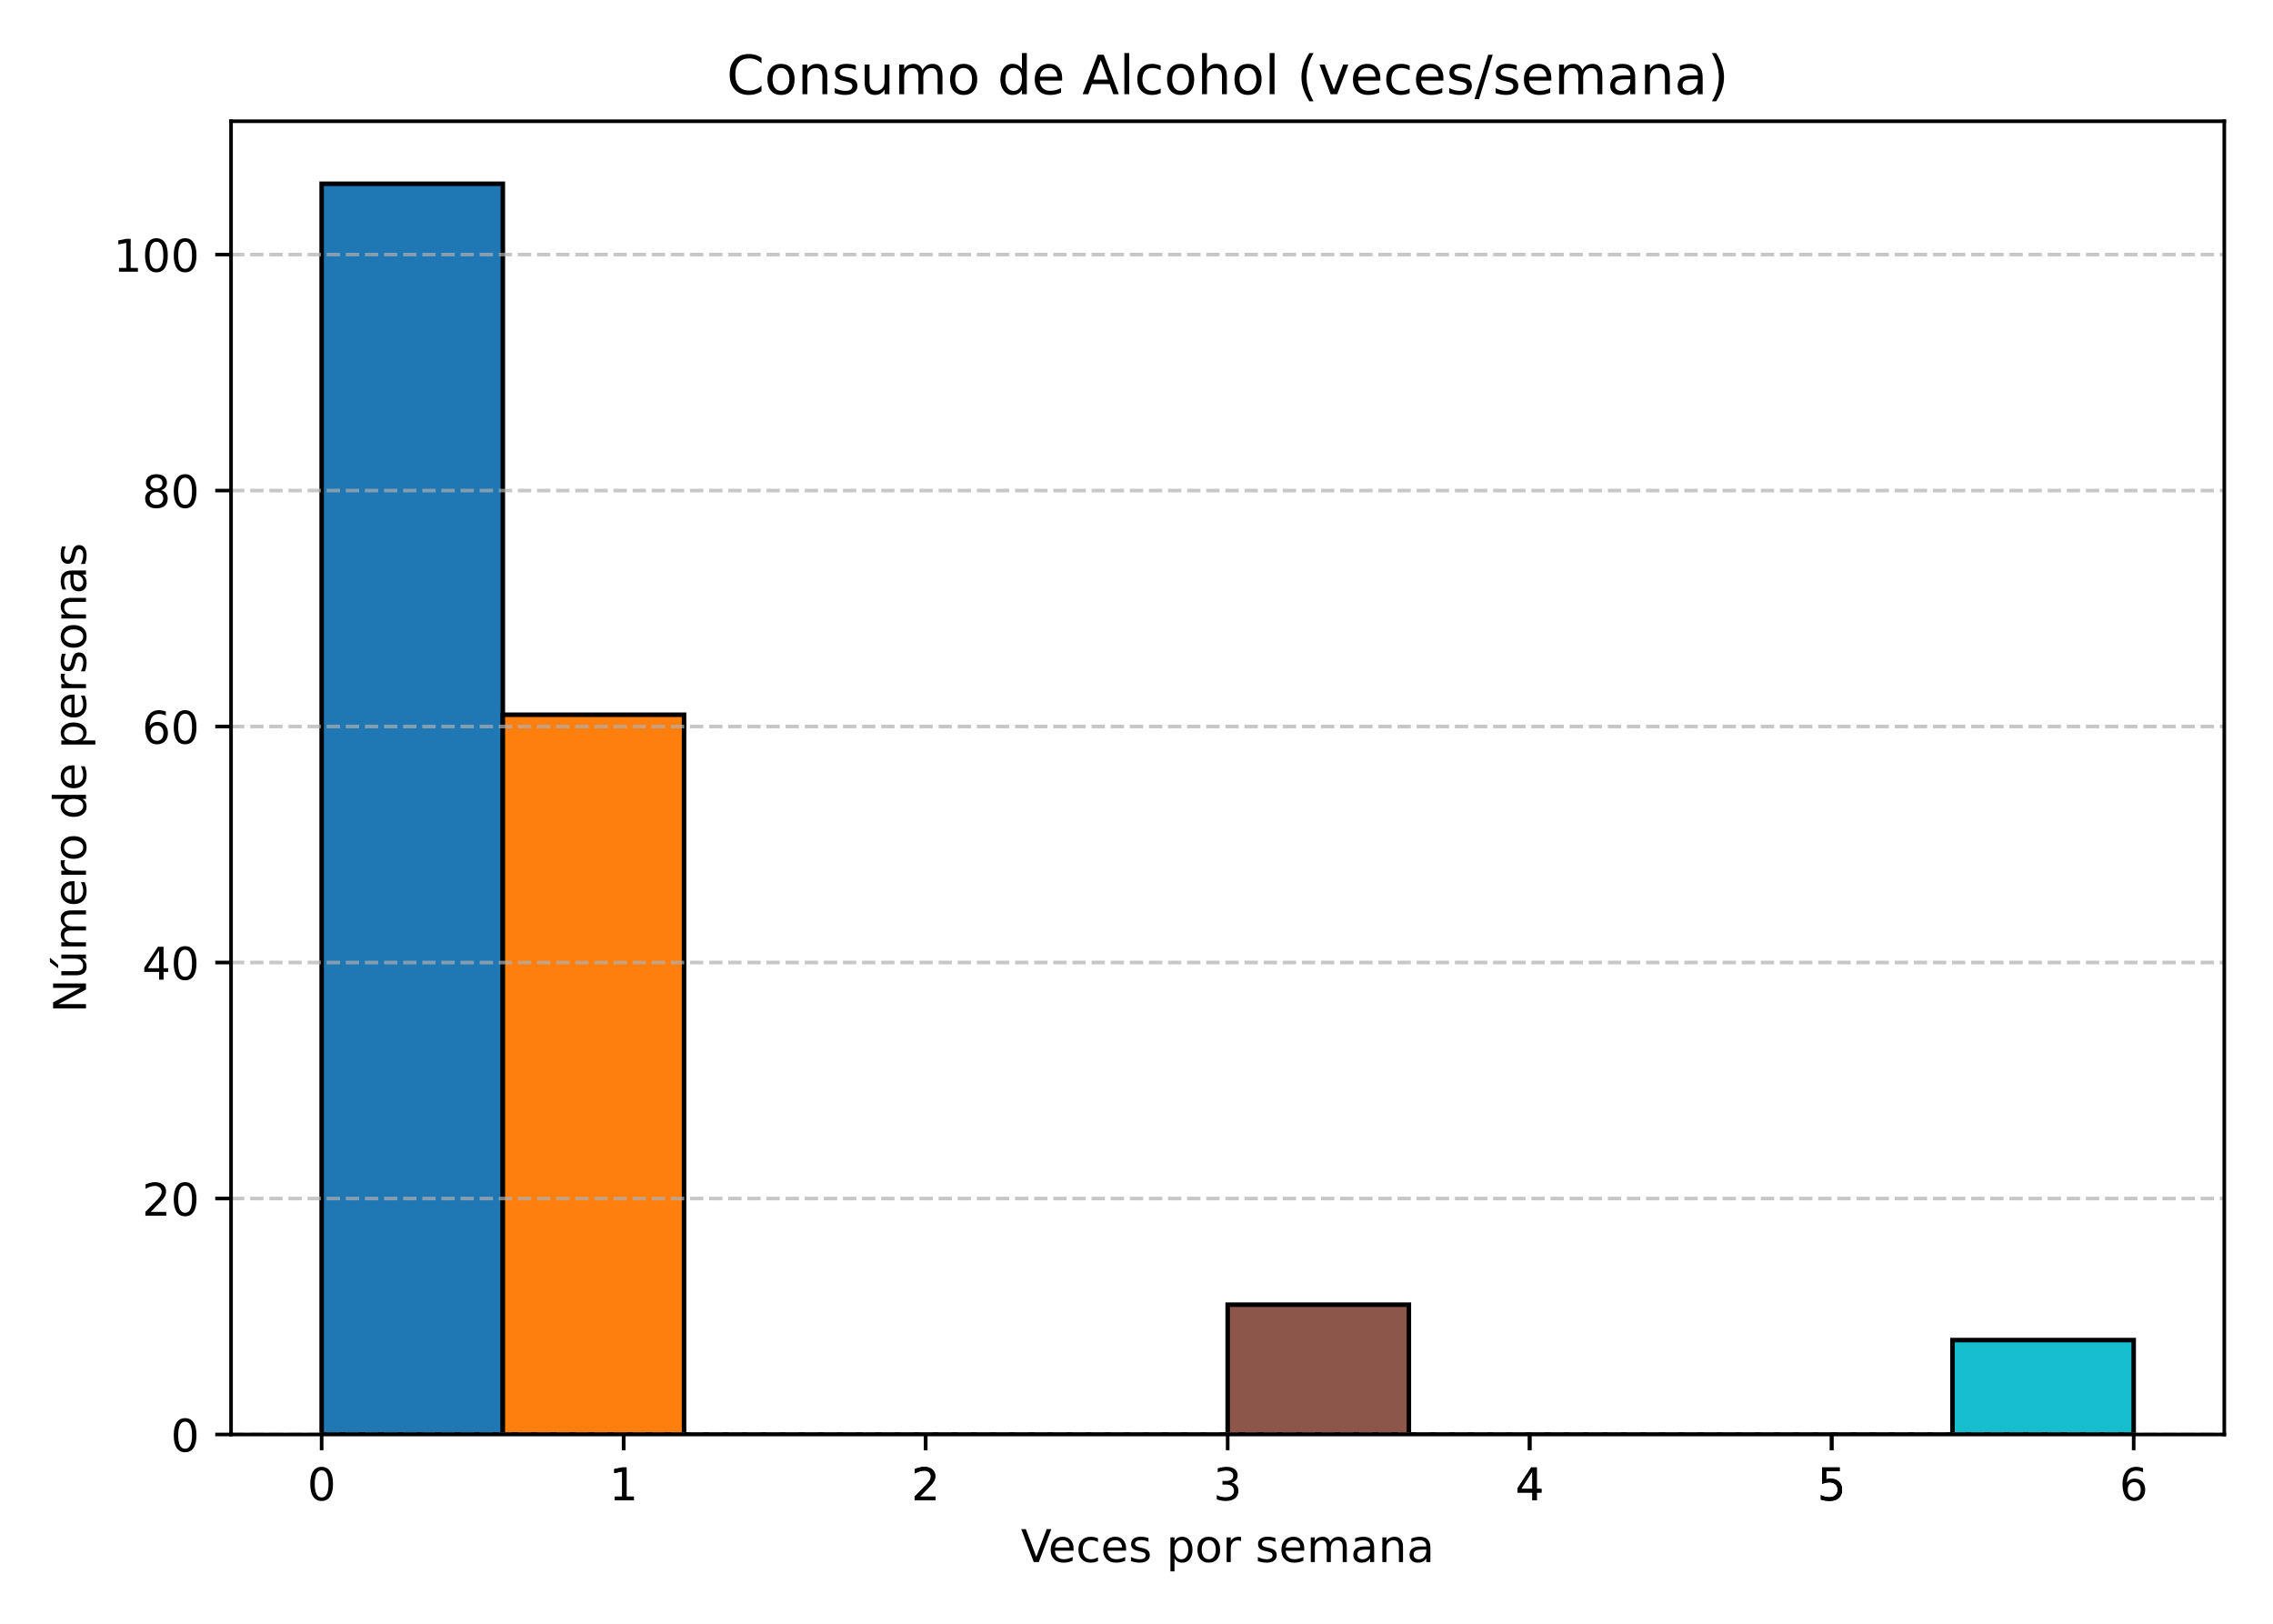
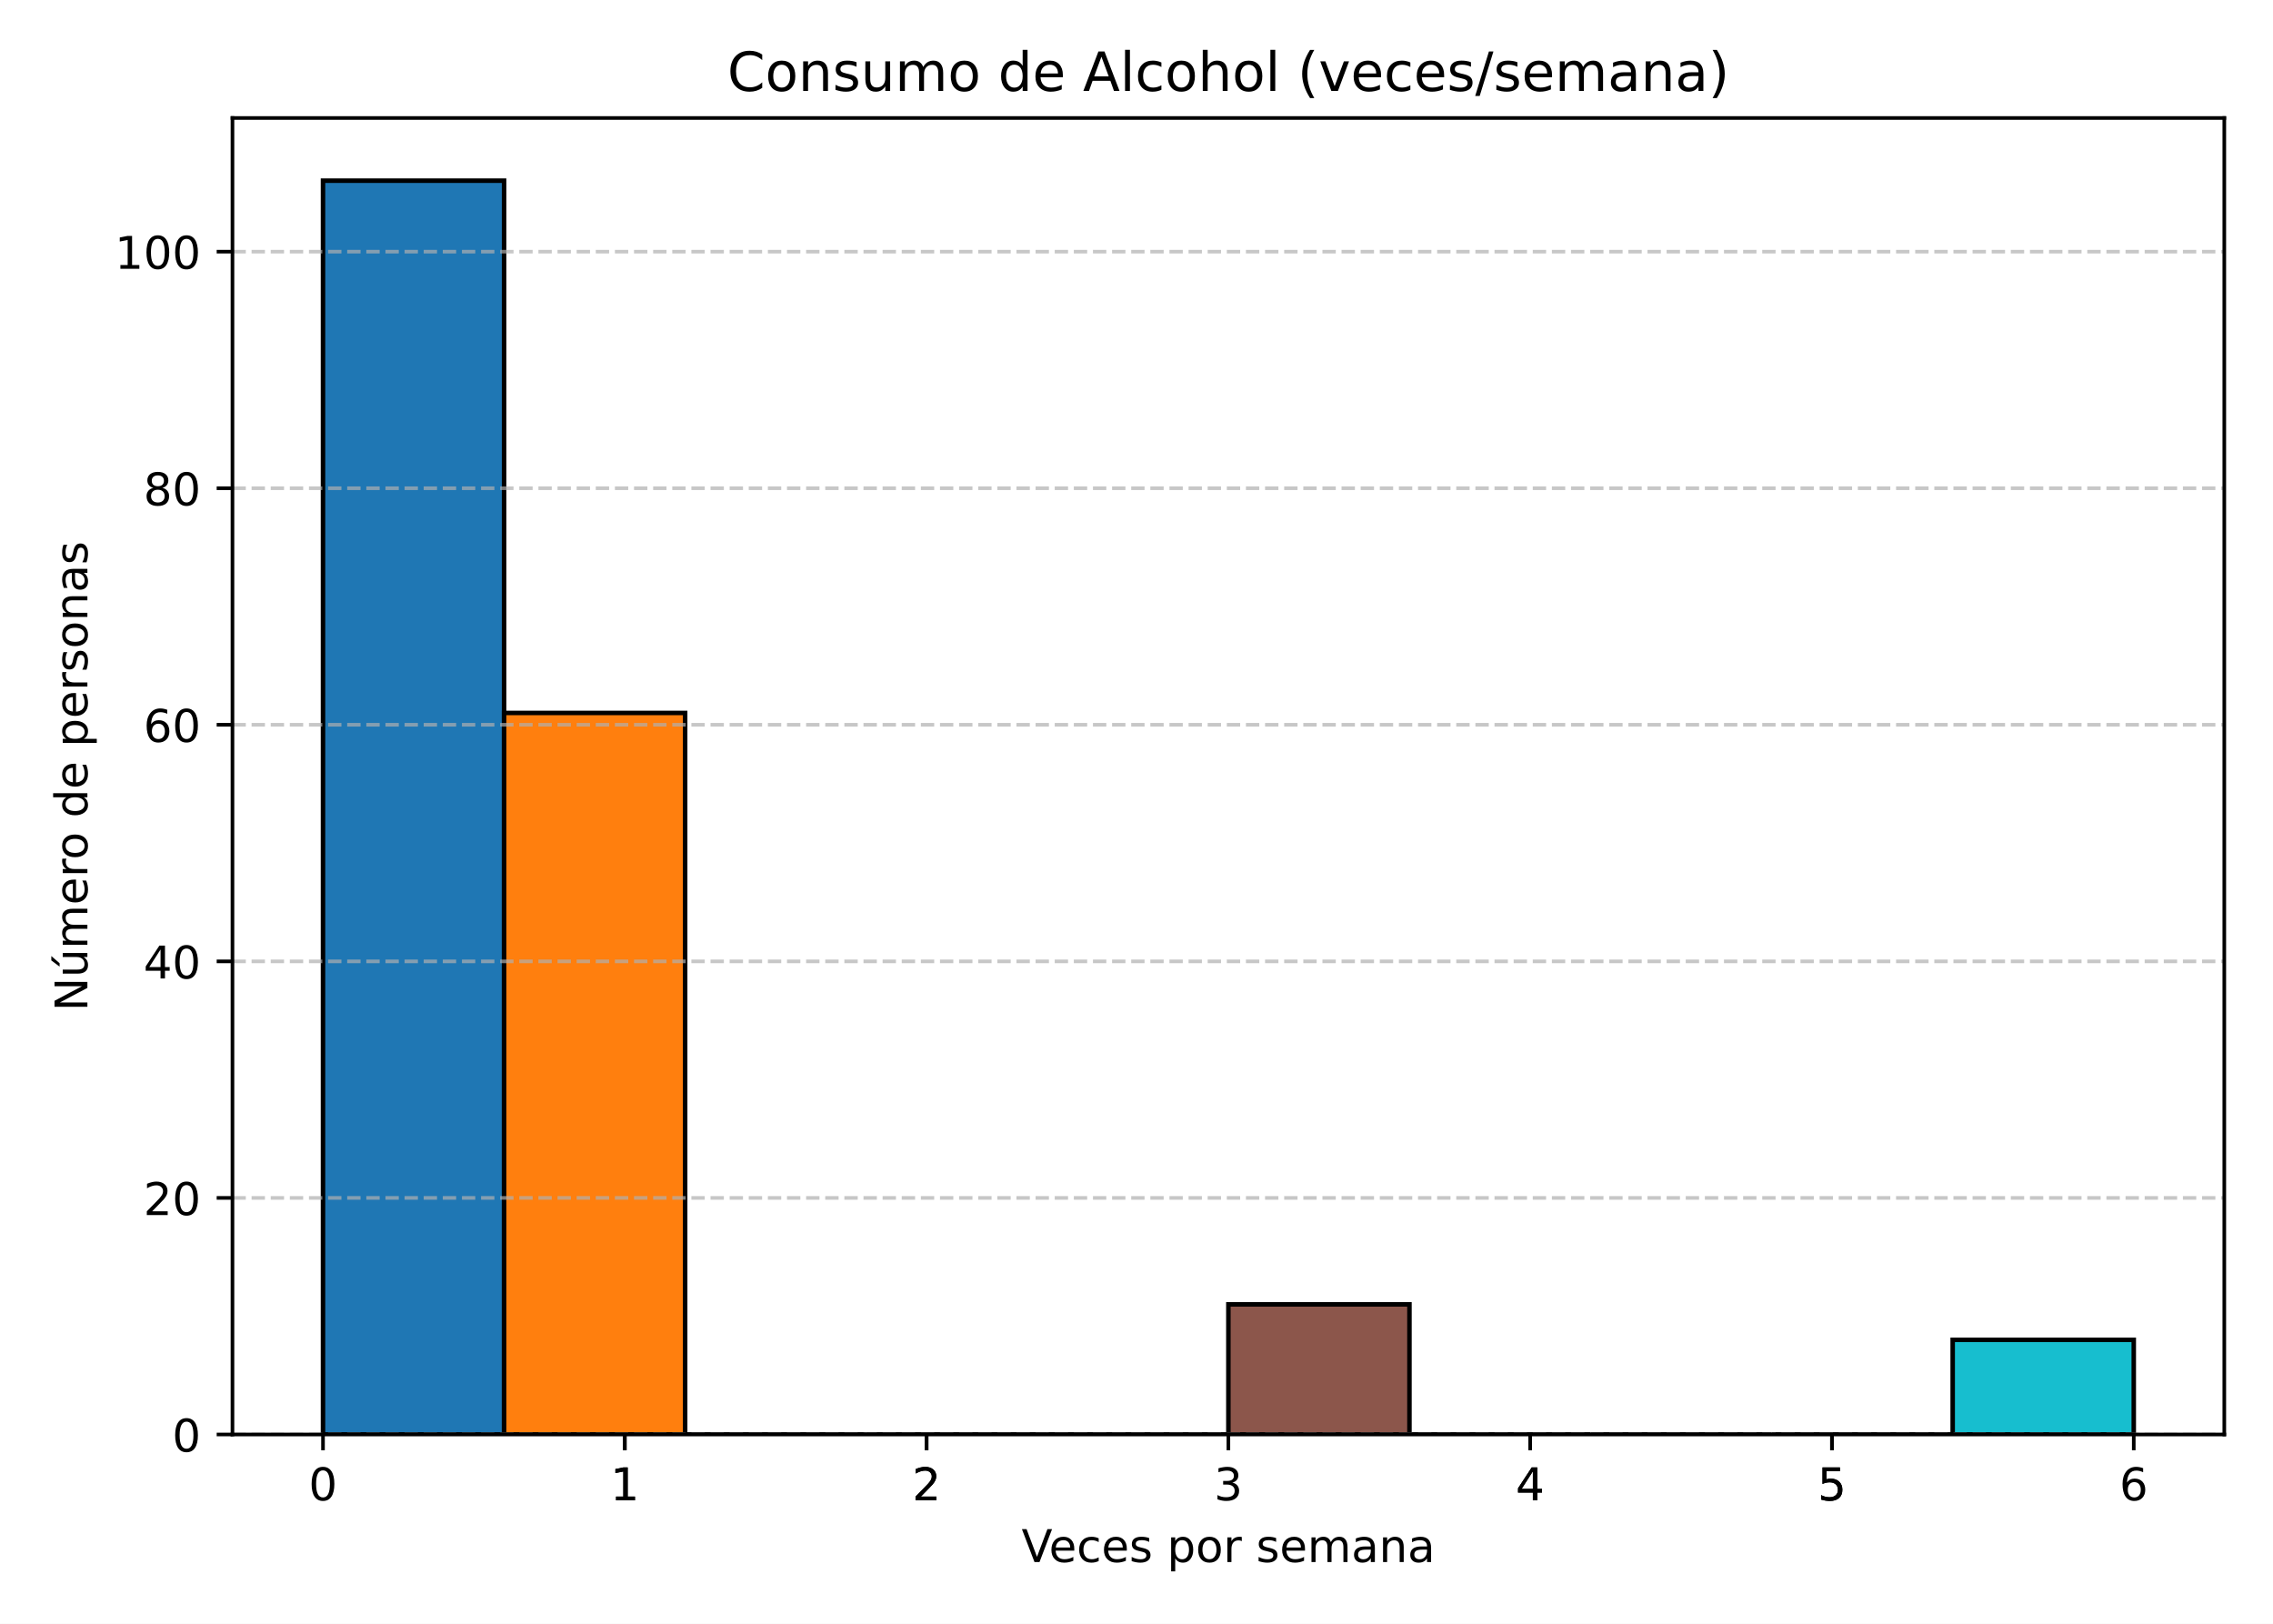
<svg xmlns="http://www.w3.org/2000/svg" xmlns:xlink="http://www.w3.org/1999/xlink" width="504pt" height="360pt" viewBox="0 0 504 360" version="1.1">
  <defs>
    <style type="text/css">*{stroke-linejoin: round; stroke-linecap: butt}</style>
  </defs>
  <g id="figure_1">
    <g id="patch_1">
      <path d="M 0 360  L 504 360  L 504 0  L 0 0  z " style="fill: #ffffff" />
    </g>
    <g id="axes_1">
      <g id="patch_2">
-         <path d="M 51.23 318.04  L 493.2 318.04  L 493.2 26.88  L 51.23 26.88  z " style="fill: #ffffff" />
+         <path d="M 51.545 318.04  L 493.2 318.04  L 493.2 26.16  L 51.545 26.16  z " style="fill: #ffffff" />
      </g>
      <g id="patch_3">
-         <path d="M 71.32 318.04  L 111.499 318.04  L 111.499 40.745  L 71.32 40.745  z " clip-path="url(#p75c5faca4f)" style="fill: #1f77b4; stroke: #000000; stroke-linejoin: miter" />
+         <path d="M 71.62 318.04  L 111.771 318.04  L 111.771 40.059  L 71.62 40.059  z " clip-path="url(#p1bcc447991)" style="fill: #1f77b4; stroke: #000000; stroke-linejoin: miter" />
      </g>
      <g id="patch_4">
-         <path d="M 111.499 318.04  L 151.678 318.04  L 151.678 158.464  L 111.499 158.464  z " clip-path="url(#p75c5faca4f)" style="fill: #ff7f0e; stroke: #000000; stroke-linejoin: miter" />
+         <path d="M 111.771 318.04  L 151.921 318.04  L 151.921 158.07  L 111.771 158.07  z " clip-path="url(#p1bcc447991)" style="fill: #ff7f0e; stroke: #000000; stroke-linejoin: miter" />
      </g>
      <g id="patch_5">
-         <path d="M 151.678 318.04  L 191.857 318.04  L 191.857 318.04  L 151.678 318.04  z " clip-path="url(#p75c5faca4f)" style="fill: #2ca02c; stroke: #000000; stroke-linejoin: miter" />
+         <path d="M 151.921 318.04  L 192.072 318.04  L 192.072 318.04  L 151.921 318.04  z " clip-path="url(#p1bcc447991)" style="fill: #2ca02c; stroke: #000000; stroke-linejoin: miter" />
      </g>
      <g id="patch_6">
-         <path d="M 191.857 318.04  L 232.036 318.04  L 232.036 318.04  L 191.857 318.04  z " clip-path="url(#p75c5faca4f)" style="fill: #d62728; stroke: #000000; stroke-linejoin: miter" />
+         <path d="M 192.072 318.04  L 232.222 318.04  L 232.222 318.04  L 192.072 318.04  z " clip-path="url(#p1bcc447991)" style="fill: #d62728; stroke: #000000; stroke-linejoin: miter" />
      </g>
      <g id="patch_7">
-         <path d="M 232.036 318.04  L 272.215 318.04  L 272.215 318.04  L 232.036 318.04  z " clip-path="url(#p75c5faca4f)" style="fill: #9467bd; stroke: #000000; stroke-linejoin: miter" />
+         <path d="M 232.222 318.04  L 272.373 318.04  L 272.373 318.04  L 232.222 318.04  z " clip-path="url(#p1bcc447991)" style="fill: #9467bd; stroke: #000000; stroke-linejoin: miter" />
      </g>
      <g id="patch_8">
-         <path d="M 272.215 318.04  L 312.394 318.04  L 312.394 289.264  L 272.215 289.264  z " clip-path="url(#p75c5faca4f)" style="fill: #8c564b; stroke: #000000; stroke-linejoin: miter" />
+         <path d="M 272.373 318.04  L 312.523 318.04  L 312.523 289.193  L 272.373 289.193  z " clip-path="url(#p1bcc447991)" style="fill: #8c564b; stroke: #000000; stroke-linejoin: miter" />
      </g>
      <g id="patch_9">
-         <path d="M 312.394 318.04  L 352.573 318.04  L 352.573 318.04  L 312.394 318.04  z " clip-path="url(#p75c5faca4f)" style="fill: #e377c2; stroke: #000000; stroke-linejoin: miter" />
+         <path d="M 312.523 318.04  L 352.673 318.04  L 352.673 318.04  L 312.523 318.04  z " clip-path="url(#p1bcc447991)" style="fill: #e377c2; stroke: #000000; stroke-linejoin: miter" />
      </g>
      <g id="patch_10">
-         <path d="M 352.573 318.04  L 392.752 318.04  L 392.752 318.04  L 352.573 318.04  z " clip-path="url(#p75c5faca4f)" style="fill: #7f7f7f; stroke: #000000; stroke-linejoin: miter" />
+         <path d="M 352.673 318.04  L 392.824 318.04  L 392.824 318.04  L 352.673 318.04  z " clip-path="url(#p1bcc447991)" style="fill: #7f7f7f; stroke: #000000; stroke-linejoin: miter" />
      </g>
      <g id="patch_11">
-         <path d="M 392.752 318.04  L 432.931 318.04  L 432.931 318.04  L 392.752 318.04  z " clip-path="url(#p75c5faca4f)" style="fill: #bcbd22; stroke: #000000; stroke-linejoin: miter" />
+         <path d="M 392.824 318.04  L 432.974 318.04  L 432.974 318.04  L 392.824 318.04  z " clip-path="url(#p1bcc447991)" style="fill: #bcbd22; stroke: #000000; stroke-linejoin: miter" />
      </g>
      <g id="patch_12">
-         <path d="M 432.931 318.04  L 473.11 318.04  L 473.11 297.112  L 432.931 297.112  z " clip-path="url(#p75c5faca4f)" style="fill: #17becf; stroke: #000000; stroke-linejoin: miter" />
+         <path d="M 432.974 318.04  L 473.125 318.04  L 473.125 297.06  L 432.974 297.06  z " clip-path="url(#p1bcc447991)" style="fill: #17becf; stroke: #000000; stroke-linejoin: miter" />
      </g>
      <g id="matplotlib.axis_1">
        <g id="xtick_1">
          <g id="line2d_1">
            <defs>
-               <path id="mb6b964d5e2" d="M 0 0  L 0 3.5  " style="stroke: #000000; stroke-width: 0.8" />
+               <path id="m27c95000e2" d="M 0 0  L 0 3.5  " style="stroke: #000000; stroke-width: 0.8" />
            </defs>
            <g>
-               <use xlink:href="#mb6b964d5e2" x="71.32" y="318.04" style="stroke: #000000; stroke-width: 0.8" />
+               <use xlink:href="#m27c95000e2" x="71.62" y="318.04" style="stroke: #000000; stroke-width: 0.8" />
            </g>
          </g>
          <g id="text_1">
-             <g transform="translate(68.13829 332.6384) scale(0.1 -0.1)">
+             <g transform="translate(68.43898 332.6384) scale(0.1 -0.1)">
              <defs>
                <path id="DejaVuSans-30" d="M 2034 4250  Q 1547 4250 1301 3770  Q 1056 3291 1056 2328  Q 1056 1369 1301 889  Q 1547 409 2034 409  Q 2525 409 2770 889  Q 3016 1369 3016 2328  Q 3016 3291 2770 3770  Q 2525 4250 2034 4250  z M 2034 4750  Q 2819 4750 3233 4129  Q 3647 3509 3647 2328  Q 3647 1150 3233 529  Q 2819 -91 2034 -91  Q 1250 -91 836 529  Q 422 1150 422 2328  Q 422 3509 836 4129  Q 1250 4750 2034 4750  z " transform="scale(0.015625)" />
              </defs>
              <use xlink:href="#DejaVuSans-30" />
            </g>
          </g>
        </g>
        <g id="xtick_2">
          <g id="line2d_2">
            <g>
-               <use xlink:href="#mb6b964d5e2" x="138.285" y="318.04" style="stroke: #000000; stroke-width: 0.8" />
+               <use xlink:href="#m27c95000e2" x="138.538" y="318.04" style="stroke: #000000; stroke-width: 0.8" />
            </g>
          </g>
          <g id="text_2">
-             <g transform="translate(135.1034 332.6384) scale(0.1 -0.1)">
+             <g transform="translate(135.3564 332.6384) scale(0.1 -0.1)">
              <defs>
                <path id="DejaVuSans-31" d="M 794 531  L 1825 531  L 1825 4091  L 703 3866  L 703 4441  L 1819 4666  L 2450 4666  L 2450 531  L 3481 531  L 3481 0  L 794 0  L 794 531  z " transform="scale(0.015625)" />
              </defs>
              <use xlink:href="#DejaVuSans-31" />
            </g>
          </g>
        </g>
        <g id="xtick_3">
          <g id="line2d_3">
            <g>
-               <use xlink:href="#mb6b964d5e2" x="138.285" y="318.04" style="stroke: #000000; stroke-width: 0.8" />
+               <use xlink:href="#m27c95000e2" x="138.538" y="318.04" style="stroke: #000000; stroke-width: 0.8" />
            </g>
          </g>
          <g id="text_3">
-             <g transform="translate(135.1034 332.6384) scale(0.1 -0.1)">
+             <g transform="translate(135.3564 332.6384) scale(0.1 -0.1)">
              <use xlink:href="#DejaVuSans-31" />
            </g>
          </g>
        </g>
        <g id="xtick_4">
          <g id="line2d_4">
            <g>
-               <use xlink:href="#mb6b964d5e2" x="205.25" y="318.04" style="stroke: #000000; stroke-width: 0.8" />
+               <use xlink:href="#m27c95000e2" x="205.455" y="318.04" style="stroke: #000000; stroke-width: 0.8" />
            </g>
          </g>
          <g id="text_4">
-             <g transform="translate(202.0686 332.6384) scale(0.1 -0.1)">
+             <g transform="translate(202.2738 332.6384) scale(0.1 -0.1)">
              <defs>
                <path id="DejaVuSans-32" d="M 1228 531  L 3431 531  L 3431 0  L 469 0  L 469 531  Q 828 903 1448 1529  Q 2069 2156 2228 2338  Q 2531 2678 2651 2914  Q 2772 3150 2772 3378  Q 2772 3750 2511 3984  Q 2250 4219 1831 4219  Q 1534 4219 1204 4116  Q 875 4013 500 3803  L 500 4441  Q 881 4594 1212 4672  Q 1544 4750 1819 4750  Q 2544 4750 2975 4387  Q 3406 4025 3406 3419  Q 3406 3131 3298 2873  Q 3191 2616 2906 2266  Q 2828 2175 2409 1742  Q 1991 1309 1228 531  z " transform="scale(0.015625)" />
              </defs>
              <use xlink:href="#DejaVuSans-32" />
            </g>
          </g>
        </g>
        <g id="xtick_5">
          <g id="line2d_5">
            <g>
-               <use xlink:href="#mb6b964d5e2" x="205.25" y="318.04" style="stroke: #000000; stroke-width: 0.8" />
+               <use xlink:href="#m27c95000e2" x="205.455" y="318.04" style="stroke: #000000; stroke-width: 0.8" />
            </g>
          </g>
          <g id="text_5">
-             <g transform="translate(202.0686 332.6384) scale(0.1 -0.1)">
+             <g transform="translate(202.2738 332.6384) scale(0.1 -0.1)">
              <use xlink:href="#DejaVuSans-32" />
            </g>
          </g>
        </g>
        <g id="xtick_6">
          <g id="line2d_6">
            <g>
-               <use xlink:href="#mb6b964d5e2" x="272.215" y="318.04" style="stroke: #000000; stroke-width: 0.8" />
+               <use xlink:href="#m27c95000e2" x="272.373" y="318.04" style="stroke: #000000; stroke-width: 0.8" />
            </g>
          </g>
          <g id="text_6">
-             <g transform="translate(269.0337 332.6384) scale(0.1 -0.1)">
+             <g transform="translate(269.1913 332.6384) scale(0.1 -0.1)">
              <defs>
                <path id="DejaVuSans-33" d="M 2597 2516  Q 3050 2419 3304 2112  Q 3559 1806 3559 1356  Q 3559 666 3084 287  Q 2609 -91 1734 -91  Q 1441 -91 1130 -33  Q 819 25 488 141  L 488 750  Q 750 597 1062 519  Q 1375 441 1716 441  Q 2309 441 2620 675  Q 2931 909 2931 1356  Q 2931 1769 2642 2001  Q 2353 2234 1838 2234  L 1294 2234  L 1294 2753  L 1863 2753  Q 2328 2753 2575 2939  Q 2822 3125 2822 3475  Q 2822 3834 2567 4026  Q 2313 4219 1838 4219  Q 1578 4219 1281 4162  Q 984 4106 628 3988  L 628 4550  Q 988 4650 1302 4700  Q 1616 4750 1894 4750  Q 2613 4750 3031 4423  Q 3450 4097 3450 3541  Q 3450 3153 3228 2886  Q 3006 2619 2597 2516  z " transform="scale(0.015625)" />
              </defs>
              <use xlink:href="#DejaVuSans-33" />
            </g>
          </g>
        </g>
        <g id="xtick_7">
          <g id="line2d_7">
            <g>
-               <use xlink:href="#mb6b964d5e2" x="339.18" y="318.04" style="stroke: #000000; stroke-width: 0.8" />
+               <use xlink:href="#m27c95000e2" x="339.29" y="318.04" style="stroke: #000000; stroke-width: 0.8" />
            </g>
          </g>
          <g id="text_7">
-             <g transform="translate(335.9989 332.6384) scale(0.1 -0.1)">
+             <g transform="translate(336.1087 332.6384) scale(0.1 -0.1)">
              <defs>
                <path id="DejaVuSans-34" d="M 2419 4116  L 825 1625  L 2419 1625  L 2419 4116  z M 2253 4666  L 3047 4666  L 3047 1625  L 3713 1625  L 3713 1100  L 3047 1100  L 3047 0  L 2419 0  L 2419 1100  L 313 1100  L 313 1709  L 2253 4666  z " transform="scale(0.015625)" />
              </defs>
              <use xlink:href="#DejaVuSans-34" />
            </g>
          </g>
        </g>
        <g id="xtick_8">
          <g id="line2d_8">
            <g>
-               <use xlink:href="#mb6b964d5e2" x="339.18" y="318.04" style="stroke: #000000; stroke-width: 0.8" />
+               <use xlink:href="#m27c95000e2" x="339.29" y="318.04" style="stroke: #000000; stroke-width: 0.8" />
            </g>
          </g>
          <g id="text_8">
-             <g transform="translate(335.9989 332.6384) scale(0.1 -0.1)">
+             <g transform="translate(336.1087 332.6384) scale(0.1 -0.1)">
              <use xlink:href="#DejaVuSans-34" />
            </g>
          </g>
        </g>
        <g id="xtick_9">
          <g id="line2d_9">
            <g>
-               <use xlink:href="#mb6b964d5e2" x="406.145" y="318.04" style="stroke: #000000; stroke-width: 0.8" />
+               <use xlink:href="#m27c95000e2" x="406.207" y="318.04" style="stroke: #000000; stroke-width: 0.8" />
            </g>
          </g>
          <g id="text_9">
-             <g transform="translate(402.9641 332.6384) scale(0.1 -0.1)">
+             <g transform="translate(403.0261 332.6384) scale(0.1 -0.1)">
              <defs>
                <path id="DejaVuSans-35" d="M 691 4666  L 3169 4666  L 3169 4134  L 1269 4134  L 1269 2991  Q 1406 3038 1543 3061  Q 1681 3084 1819 3084  Q 2600 3084 3056 2656  Q 3513 2228 3513 1497  Q 3513 744 3044 326  Q 2575 -91 1722 -91  Q 1428 -91 1123 -41  Q 819 9 494 109  L 494 744  Q 775 591 1075 516  Q 1375 441 1709 441  Q 2250 441 2565 725  Q 2881 1009 2881 1497  Q 2881 1984 2565 2268  Q 2250 2553 1709 2553  Q 1456 2553 1204 2497  Q 953 2441 691 2322  L 691 4666  z " transform="scale(0.015625)" />
              </defs>
              <use xlink:href="#DejaVuSans-35" />
            </g>
          </g>
        </g>
        <g id="xtick_10">
          <g id="line2d_10">
            <g>
-               <use xlink:href="#mb6b964d5e2" x="406.145" y="318.04" style="stroke: #000000; stroke-width: 0.8" />
+               <use xlink:href="#m27c95000e2" x="406.207" y="318.04" style="stroke: #000000; stroke-width: 0.8" />
            </g>
          </g>
          <g id="text_10">
-             <g transform="translate(402.9641 332.6384) scale(0.1 -0.1)">
+             <g transform="translate(403.0261 332.6384) scale(0.1 -0.1)">
              <use xlink:href="#DejaVuSans-35" />
            </g>
          </g>
        </g>
        <g id="xtick_11">
          <g id="line2d_11">
            <g>
-               <use xlink:href="#mb6b964d5e2" x="473.11" y="318.04" style="stroke: #000000; stroke-width: 0.8" />
+               <use xlink:href="#m27c95000e2" x="473.125" y="318.04" style="stroke: #000000; stroke-width: 0.8" />
            </g>
          </g>
          <g id="text_11">
-             <g transform="translate(469.9292 332.6384) scale(0.1 -0.1)">
+             <g transform="translate(469.9435 332.6384) scale(0.1 -0.1)">
              <defs>
                <path id="DejaVuSans-36" d="M 2113 2584  Q 1688 2584 1439 2293  Q 1191 2003 1191 1497  Q 1191 994 1439 701  Q 1688 409 2113 409  Q 2538 409 2786 701  Q 3034 994 3034 1497  Q 3034 2003 2786 2293  Q 2538 2584 2113 2584  z M 3366 4563  L 3366 3988  Q 3128 4100 2886 4159  Q 2644 4219 2406 4219  Q 1781 4219 1451 3797  Q 1122 3375 1075 2522  Q 1259 2794 1537 2939  Q 1816 3084 2150 3084  Q 2853 3084 3261 2657  Q 3669 2231 3669 1497  Q 3669 778 3244 343  Q 2819 -91 2113 -91  Q 1303 -91 875 529  Q 447 1150 447 2328  Q 447 3434 972 4092  Q 1497 4750 2381 4750  Q 2619 4750 2861 4703  Q 3103 4656 3366 4563  z " transform="scale(0.015625)" />
              </defs>
              <use xlink:href="#DejaVuSans-36" />
            </g>
          </g>
        </g>
        <g id="text_12">
-           <g transform="translate(226.3595 346.3166) scale(0.1 -0.1)">
+           <g transform="translate(226.517 346.3166) scale(0.1 -0.1)">
            <defs>
              <path id="DejaVuSans-56" d="M 1831 0  L 50 4666  L 709 4666  L 2188 738  L 3669 4666  L 4325 4666  L 2547 0  L 1831 0  z " transform="scale(0.015625)" />
              <path id="DejaVuSans-65" d="M 3597 1894  L 3597 1613  L 953 1613  Q 991 1019 1311 708  Q 1631 397 2203 397  Q 2534 397 2845 478  Q 3156 559 3463 722  L 3463 178  Q 3153 47 2828 -22  Q 2503 -91 2169 -91  Q 1331 -91 842 396  Q 353 884 353 1716  Q 353 2575 817 3079  Q 1281 3584 2069 3584  Q 2775 3584 3186 3129  Q 3597 2675 3597 1894  z M 3022 2063  Q 3016 2534 2758 2815  Q 2500 3097 2075 3097  Q 1594 3097 1305 2825  Q 1016 2553 972 2059  L 3022 2063  z " transform="scale(0.015625)" />
              <path id="DejaVuSans-63" d="M 3122 3366  L 3122 2828  Q 2878 2963 2633 3030  Q 2388 3097 2138 3097  Q 1578 3097 1268 2742  Q 959 2388 959 1747  Q 959 1106 1268 751  Q 1578 397 2138 397  Q 2388 397 2633 464  Q 2878 531 3122 666  L 3122 134  Q 2881 22 2623 -34  Q 2366 -91 2075 -91  Q 1284 -91 818 406  Q 353 903 353 1747  Q 353 2603 823 3093  Q 1294 3584 2113 3584  Q 2378 3584 2631 3529  Q 2884 3475 3122 3366  z " transform="scale(0.015625)" />
              <path id="DejaVuSans-73" d="M 2834 3397  L 2834 2853  Q 2591 2978 2328 3040  Q 2066 3103 1784 3103  Q 1356 3103 1142 2972  Q 928 2841 928 2578  Q 928 2378 1081 2264  Q 1234 2150 1697 2047  L 1894 2003  Q 2506 1872 2764 1633  Q 3022 1394 3022 966  Q 3022 478 2636 193  Q 2250 -91 1575 -91  Q 1294 -91 989 -36  Q 684 19 347 128  L 347 722  Q 666 556 975 473  Q 1284 391 1588 391  Q 1994 391 2212 530  Q 2431 669 2431 922  Q 2431 1156 2273 1281  Q 2116 1406 1581 1522  L 1381 1569  Q 847 1681 609 1914  Q 372 2147 372 2553  Q 372 3047 722 3315  Q 1072 3584 1716 3584  Q 2034 3584 2315 3537  Q 2597 3491 2834 3397  z " transform="scale(0.015625)" />
              <path id="DejaVuSans-20" transform="scale(0.015625)" />
              <path id="DejaVuSans-70" d="M 1159 525  L 1159 -1331  L 581 -1331  L 581 3500  L 1159 3500  L 1159 2969  Q 1341 3281 1617 3432  Q 1894 3584 2278 3584  Q 2916 3584 3314 3078  Q 3713 2572 3713 1747  Q 3713 922 3314 415  Q 2916 -91 2278 -91  Q 1894 -91 1617 61  Q 1341 213 1159 525  z M 3116 1747  Q 3116 2381 2855 2742  Q 2594 3103 2138 3103  Q 1681 3103 1420 2742  Q 1159 2381 1159 1747  Q 1159 1113 1420 752  Q 1681 391 2138 391  Q 2594 391 2855 752  Q 3116 1113 3116 1747  z " transform="scale(0.015625)" />
              <path id="DejaVuSans-6f" d="M 1959 3097  Q 1497 3097 1228 2736  Q 959 2375 959 1747  Q 959 1119 1226 758  Q 1494 397 1959 397  Q 2419 397 2687 759  Q 2956 1122 2956 1747  Q 2956 2369 2687 2733  Q 2419 3097 1959 3097  z M 1959 3584  Q 2709 3584 3137 3096  Q 3566 2609 3566 1747  Q 3566 888 3137 398  Q 2709 -91 1959 -91  Q 1206 -91 779 398  Q 353 888 353 1747  Q 353 2609 779 3096  Q 1206 3584 1959 3584  z " transform="scale(0.015625)" />
              <path id="DejaVuSans-72" d="M 2631 2963  Q 2534 3019 2420 3045  Q 2306 3072 2169 3072  Q 1681 3072 1420 2755  Q 1159 2438 1159 1844  L 1159 0  L 581 0  L 581 3500  L 1159 3500  L 1159 2956  Q 1341 3275 1631 3429  Q 1922 3584 2338 3584  Q 2397 3584 2469 3576  Q 2541 3569 2628 3553  L 2631 2963  z " transform="scale(0.015625)" />
              <path id="DejaVuSans-6d" d="M 3328 2828  Q 3544 3216 3844 3400  Q 4144 3584 4550 3584  Q 5097 3584 5394 3201  Q 5691 2819 5691 2113  L 5691 0  L 5113 0  L 5113 2094  Q 5113 2597 4934 2840  Q 4756 3084 4391 3084  Q 3944 3084 3684 2787  Q 3425 2491 3425 1978  L 3425 0  L 2847 0  L 2847 2094  Q 2847 2600 2669 2842  Q 2491 3084 2119 3084  Q 1678 3084 1418 2786  Q 1159 2488 1159 1978  L 1159 0  L 581 0  L 581 3500  L 1159 3500  L 1159 2956  Q 1356 3278 1631 3431  Q 1906 3584 2284 3584  Q 2666 3584 2933 3390  Q 3200 3197 3328 2828  z " transform="scale(0.015625)" />
              <path id="DejaVuSans-61" d="M 2194 1759  Q 1497 1759 1228 1600  Q 959 1441 959 1056  Q 959 750 1161 570  Q 1363 391 1709 391  Q 2188 391 2477 730  Q 2766 1069 2766 1631  L 2766 1759  L 2194 1759  z M 3341 1997  L 3341 0  L 2766 0  L 2766 531  Q 2569 213 2275 61  Q 1981 -91 1556 -91  Q 1019 -91 701 211  Q 384 513 384 1019  Q 384 1609 779 1909  Q 1175 2209 1959 2209  L 2766 2209  L 2766 2266  Q 2766 2663 2505 2880  Q 2244 3097 1772 3097  Q 1472 3097 1187 3025  Q 903 2953 641 2809  L 641 3341  Q 956 3463 1253 3523  Q 1550 3584 1831 3584  Q 2591 3584 2966 3190  Q 3341 2797 3341 1997  z " transform="scale(0.015625)" />
              <path id="DejaVuSans-6e" d="M 3513 2113  L 3513 0  L 2938 0  L 2938 2094  Q 2938 2591 2744 2837  Q 2550 3084 2163 3084  Q 1697 3084 1428 2787  Q 1159 2491 1159 1978  L 1159 0  L 581 0  L 581 3500  L 1159 3500  L 1159 2956  Q 1366 3272 1645 3428  Q 1925 3584 2291 3584  Q 2894 3584 3203 3211  Q 3513 2838 3513 2113  z " transform="scale(0.015625)" />
            </defs>
            <use xlink:href="#DejaVuSans-56" />
-             <use xlink:href="#DejaVuSans-65" transform="translate(60.6582 0)" />
-             <use xlink:href="#DejaVuSans-63" transform="translate(122.1816 0)" />
-             <use xlink:href="#DejaVuSans-65" transform="translate(177.1621 0)" />
-             <use xlink:href="#DejaVuSans-73" transform="translate(238.6855 0)" />
-             <use xlink:href="#DejaVuSans-20" transform="translate(290.7852 0)" />
-             <use xlink:href="#DejaVuSans-70" transform="translate(322.5723 0)" />
-             <use xlink:href="#DejaVuSans-6f" transform="translate(386.0488 0)" />
-             <use xlink:href="#DejaVuSans-72" transform="translate(447.2305 0)" />
-             <use xlink:href="#DejaVuSans-20" transform="translate(488.3438 0)" />
-             <use xlink:href="#DejaVuSans-73" transform="translate(520.1309 0)" />
-             <use xlink:href="#DejaVuSans-65" transform="translate(572.2305 0)" />
-             <use xlink:href="#DejaVuSans-6d" transform="translate(633.7539 0)" />
-             <use xlink:href="#DejaVuSans-61" transform="translate(731.166 0)" />
-             <use xlink:href="#DejaVuSans-6e" transform="translate(792.4453 0)" />
-             <use xlink:href="#DejaVuSans-61" transform="translate(855.8242 0)" />
+             <use xlink:href="#DejaVuSans-65" x="60.658" />
+             <use xlink:href="#DejaVuSans-63" x="122.182" />
+             <use xlink:href="#DejaVuSans-65" x="177.162" />
+             <use xlink:href="#DejaVuSans-73" x="238.686" />
+             <use xlink:href="#DejaVuSans-20" x="290.785" />
+             <use xlink:href="#DejaVuSans-70" x="322.572" />
+             <use xlink:href="#DejaVuSans-6f" x="386.049" />
+             <use xlink:href="#DejaVuSans-72" x="447.23" />
+             <use xlink:href="#DejaVuSans-20" x="488.344" />
+             <use xlink:href="#DejaVuSans-73" x="520.131" />
+             <use xlink:href="#DejaVuSans-65" x="572.23" />
+             <use xlink:href="#DejaVuSans-6d" x="633.754" />
+             <use xlink:href="#DejaVuSans-61" x="731.166" />
+             <use xlink:href="#DejaVuSans-6e" x="792.445" />
+             <use xlink:href="#DejaVuSans-61" x="855.824" />
          </g>
        </g>
      </g>
      <g id="matplotlib.axis_2">
        <g id="ytick_1">
          <g id="line2d_12">
-             <path d="M 51.23 318.04  L 493.2 318.04  " clip-path="url(#p75c5faca4f)" style="fill: none; stroke-dasharray: 2.96,1.28; stroke-dashoffset: 0; stroke: #b0b0b0; stroke-opacity: 0.7; stroke-width: 0.8" />
+             <path d="M 51.545 318.04  L 493.2 318.04  " clip-path="url(#p1bcc447991)" style="fill: none; stroke-dasharray: 2.96,1.28; stroke-dashoffset: 0; stroke: #b0b0b0; stroke-opacity: 0.7; stroke-width: 0.8" />
          </g>
          <g id="line2d_13">
            <defs>
-               <path id="mec66c95b9e" d="M 0 0  L -3.5 0  " style="stroke: #000000; stroke-width: 0.8" />
+               <path id="m552bcd41c8" d="M 0 0  L -3.5 0  " style="stroke: #000000; stroke-width: 0.8" />
            </defs>
            <g>
-               <use xlink:href="#mec66c95b9e" x="51.23" y="318.04" style="stroke: #000000; stroke-width: 0.8" />
+               <use xlink:href="#m552bcd41c8" x="51.545" y="318.04" style="stroke: #000000; stroke-width: 0.8" />
            </g>
          </g>
          <g id="text_13">
-             <g transform="translate(37.8675 321.8392) scale(0.1 -0.1)">
+             <g transform="translate(38.1825 321.8392) scale(0.1 -0.1)">
              <use xlink:href="#DejaVuSans-30" />
            </g>
          </g>
        </g>
        <g id="ytick_2">
          <g id="line2d_14">
-             <path d="M 51.23 265.72  L 493.2 265.72  " clip-path="url(#p75c5faca4f)" style="fill: none; stroke-dasharray: 2.96,1.28; stroke-dashoffset: 0; stroke: #b0b0b0; stroke-opacity: 0.7; stroke-width: 0.8" />
+             <path d="M 51.545 265.591  L 493.2 265.591  " clip-path="url(#p1bcc447991)" style="fill: none; stroke-dasharray: 2.96,1.28; stroke-dashoffset: 0; stroke: #b0b0b0; stroke-opacity: 0.7; stroke-width: 0.8" />
          </g>
          <g id="line2d_15">
            <g>
-               <use xlink:href="#mec66c95b9e" x="51.23" y="265.72" style="stroke: #000000; stroke-width: 0.8" />
+               <use xlink:href="#m552bcd41c8" x="51.545" y="265.591" style="stroke: #000000; stroke-width: 0.8" />
            </g>
          </g>
          <g id="text_14">
-             <g transform="translate(31.505 269.5194) scale(0.1 -0.1)">
+             <g transform="translate(31.82 269.39) scale(0.1 -0.1)">
              <use xlink:href="#DejaVuSans-32" />
-               <use xlink:href="#DejaVuSans-30" transform="translate(63.62305 0)" />
+               <use xlink:href="#DejaVuSans-30" x="63.623" />
            </g>
          </g>
        </g>
        <g id="ytick_3">
          <g id="line2d_16">
-             <path d="M 51.23 213.4  L 493.2 213.4  " clip-path="url(#p75c5faca4f)" style="fill: none; stroke-dasharray: 2.96,1.28; stroke-dashoffset: 0; stroke: #b0b0b0; stroke-opacity: 0.7; stroke-width: 0.8" />
+             <path d="M 51.545 213.142  L 493.2 213.142  " clip-path="url(#p1bcc447991)" style="fill: none; stroke-dasharray: 2.96,1.28; stroke-dashoffset: 0; stroke: #b0b0b0; stroke-opacity: 0.7; stroke-width: 0.8" />
          </g>
          <g id="line2d_17">
            <g>
-               <use xlink:href="#mec66c95b9e" x="51.23" y="213.4" style="stroke: #000000; stroke-width: 0.8" />
+               <use xlink:href="#m552bcd41c8" x="51.545" y="213.142" style="stroke: #000000; stroke-width: 0.8" />
            </g>
          </g>
          <g id="text_15">
-             <g transform="translate(31.505 217.1995) scale(0.1 -0.1)">
+             <g transform="translate(31.82 216.9407) scale(0.1 -0.1)">
              <use xlink:href="#DejaVuSans-34" />
-               <use xlink:href="#DejaVuSans-30" transform="translate(63.62305 0)" />
+               <use xlink:href="#DejaVuSans-30" x="63.623" />
            </g>
          </g>
        </g>
        <g id="ytick_4">
          <g id="line2d_18">
-             <path d="M 51.23 161.08  L 493.2 161.08  " clip-path="url(#p75c5faca4f)" style="fill: none; stroke-dasharray: 2.96,1.28; stroke-dashoffset: 0; stroke: #b0b0b0; stroke-opacity: 0.7; stroke-width: 0.8" />
+             <path d="M 51.545 160.692  L 493.2 160.692  " clip-path="url(#p1bcc447991)" style="fill: none; stroke-dasharray: 2.96,1.28; stroke-dashoffset: 0; stroke: #b0b0b0; stroke-opacity: 0.7; stroke-width: 0.8" />
          </g>
          <g id="line2d_19">
            <g>
-               <use xlink:href="#mec66c95b9e" x="51.23" y="161.08" style="stroke: #000000; stroke-width: 0.8" />
+               <use xlink:href="#m552bcd41c8" x="51.545" y="160.692" style="stroke: #000000; stroke-width: 0.8" />
            </g>
          </g>
          <g id="text_16">
-             <g transform="translate(31.505 164.8796) scale(0.1 -0.1)">
+             <g transform="translate(31.82 164.4915) scale(0.1 -0.1)">
              <use xlink:href="#DejaVuSans-36" />
-               <use xlink:href="#DejaVuSans-30" transform="translate(63.62305 0)" />
+               <use xlink:href="#DejaVuSans-30" x="63.623" />
            </g>
          </g>
        </g>
        <g id="ytick_5">
          <g id="line2d_20">
-             <path d="M 51.23 108.761  L 493.2 108.761  " clip-path="url(#p75c5faca4f)" style="fill: none; stroke-dasharray: 2.96,1.28; stroke-dashoffset: 0; stroke: #b0b0b0; stroke-opacity: 0.7; stroke-width: 0.8" />
+             <path d="M 51.545 108.243  L 493.2 108.243  " clip-path="url(#p1bcc447991)" style="fill: none; stroke-dasharray: 2.96,1.28; stroke-dashoffset: 0; stroke: #b0b0b0; stroke-opacity: 0.7; stroke-width: 0.8" />
          </g>
          <g id="line2d_21">
            <g>
-               <use xlink:href="#mec66c95b9e" x="51.23" y="108.761" style="stroke: #000000; stroke-width: 0.8" />
+               <use xlink:href="#m552bcd41c8" x="51.545" y="108.243" style="stroke: #000000; stroke-width: 0.8" />
            </g>
          </g>
          <g id="text_17">
-             <g transform="translate(31.505 112.5598) scale(0.1 -0.1)">
+             <g transform="translate(31.82 112.0423) scale(0.1 -0.1)">
              <defs>
                <path id="DejaVuSans-38" d="M 2034 2216  Q 1584 2216 1326 1975  Q 1069 1734 1069 1313  Q 1069 891 1326 650  Q 1584 409 2034 409  Q 2484 409 2743 651  Q 3003 894 3003 1313  Q 3003 1734 2745 1975  Q 2488 2216 2034 2216  z M 1403 2484  Q 997 2584 770 2862  Q 544 3141 544 3541  Q 544 4100 942 4425  Q 1341 4750 2034 4750  Q 2731 4750 3128 4425  Q 3525 4100 3525 3541  Q 3525 3141 3298 2862  Q 3072 2584 2669 2484  Q 3125 2378 3379 2068  Q 3634 1759 3634 1313  Q 3634 634 3220 271  Q 2806 -91 2034 -91  Q 1263 -91 848 271  Q 434 634 434 1313  Q 434 1759 690 2068  Q 947 2378 1403 2484  z M 1172 3481  Q 1172 3119 1398 2916  Q 1625 2713 2034 2713  Q 2441 2713 2670 2916  Q 2900 3119 2900 3481  Q 2900 3844 2670 4047  Q 2441 4250 2034 4250  Q 1625 4250 1398 4047  Q 1172 3844 1172 3481  z " transform="scale(0.015625)" />
              </defs>
              <use xlink:href="#DejaVuSans-38" />
-               <use xlink:href="#DejaVuSans-30" transform="translate(63.62305 0)" />
+               <use xlink:href="#DejaVuSans-30" x="63.623" />
            </g>
          </g>
        </g>
        <g id="ytick_6">
          <g id="line2d_22">
-             <path d="M 51.23 56.441  L 493.2 56.441  " clip-path="url(#p75c5faca4f)" style="fill: none; stroke-dasharray: 2.96,1.28; stroke-dashoffset: 0; stroke: #b0b0b0; stroke-opacity: 0.7; stroke-width: 0.8" />
+             <path d="M 51.545 55.794  L 493.2 55.794  " clip-path="url(#p1bcc447991)" style="fill: none; stroke-dasharray: 2.96,1.28; stroke-dashoffset: 0; stroke: #b0b0b0; stroke-opacity: 0.7; stroke-width: 0.8" />
          </g>
          <g id="line2d_23">
            <g>
-               <use xlink:href="#mec66c95b9e" x="51.23" y="56.441" style="stroke: #000000; stroke-width: 0.8" />
+               <use xlink:href="#m552bcd41c8" x="51.545" y="55.794" style="stroke: #000000; stroke-width: 0.8" />
            </g>
          </g>
          <g id="text_18">
-             <g transform="translate(25.1425 60.23994) scale(0.1 -0.1)">
+             <g transform="translate(25.4575 59.59304) scale(0.1 -0.1)">
              <use xlink:href="#DejaVuSans-31" />
-               <use xlink:href="#DejaVuSans-30" transform="translate(63.62305 0)" />
-               <use xlink:href="#DejaVuSans-30" transform="translate(127.2461 0)" />
+               <use xlink:href="#DejaVuSans-30" x="63.623" />
+               <use xlink:href="#DejaVuSans-30" x="127.246" />
            </g>
          </g>
        </g>
        <g id="text_19">
-           <g transform="translate(19.06281 224.5553) rotate(-90) scale(0.1 -0.1)">
+           <g transform="translate(19.37781 224.1953) rotate(-90) scale(0.1 -0.1)">
            <defs>
              <path id="DejaVuSans-4e" d="M 628 4666  L 1478 4666  L 3547 763  L 3547 4666  L 4159 4666  L 4159 0  L 3309 0  L 1241 3903  L 1241 0  L 628 0  L 628 4666  z " transform="scale(0.015625)" />
              <path id="DejaVuSans-fa" d="M 544 1381  L 544 3500  L 1119 3500  L 1119 1403  Q 1119 906 1312 657  Q 1506 409 1894 409  Q 2359 409 2629 706  Q 2900 1003 2900 1516  L 2900 3500  L 3475 3500  L 3475 0  L 2900 0  L 2900 538  Q 2691 219 2414 64  Q 2138 -91 1772 -91  Q 1169 -91 856 284  Q 544 659 544 1381  z M 1991 3584  L 1991 3584  z M 2418 5119  L 3040 5119  L 2022 3944  L 1543 3944  L 2418 5119  z " transform="scale(0.015625)" />
              <path id="DejaVuSans-64" d="M 2906 2969  L 2906 4863  L 3481 4863  L 3481 0  L 2906 0  L 2906 525  Q 2725 213 2448 61  Q 2172 -91 1784 -91  Q 1150 -91 751 415  Q 353 922 353 1747  Q 353 2572 751 3078  Q 1150 3584 1784 3584  Q 2172 3584 2448 3432  Q 2725 3281 2906 2969  z M 947 1747  Q 947 1113 1208 752  Q 1469 391 1925 391  Q 2381 391 2643 752  Q 2906 1113 2906 1747  Q 2906 2381 2643 2742  Q 2381 3103 1925 3103  Q 1469 3103 1208 2742  Q 947 2381 947 1747  z " transform="scale(0.015625)" />
            </defs>
            <use xlink:href="#DejaVuSans-4e" />
-             <use xlink:href="#DejaVuSans-fa" transform="translate(74.80469 0)" />
-             <use xlink:href="#DejaVuSans-6d" transform="translate(138.1836 0)" />
-             <use xlink:href="#DejaVuSans-65" transform="translate(235.5957 0)" />
-             <use xlink:href="#DejaVuSans-72" transform="translate(297.1191 0)" />
-             <use xlink:href="#DejaVuSans-6f" transform="translate(335.9824 0)" />
-             <use xlink:href="#DejaVuSans-20" transform="translate(397.1641 0)" />
-             <use xlink:href="#DejaVuSans-64" transform="translate(428.9512 0)" />
-             <use xlink:href="#DejaVuSans-65" transform="translate(492.4277 0)" />
-             <use xlink:href="#DejaVuSans-20" transform="translate(553.9512 0)" />
-             <use xlink:href="#DejaVuSans-70" transform="translate(585.7383 0)" />
-             <use xlink:href="#DejaVuSans-65" transform="translate(649.2148 0)" />
-             <use xlink:href="#DejaVuSans-72" transform="translate(710.7383 0)" />
-             <use xlink:href="#DejaVuSans-73" transform="translate(751.8516 0)" />
-             <use xlink:href="#DejaVuSans-6f" transform="translate(803.9512 0)" />
-             <use xlink:href="#DejaVuSans-6e" transform="translate(865.1328 0)" />
-             <use xlink:href="#DejaVuSans-61" transform="translate(928.5117 0)" />
-             <use xlink:href="#DejaVuSans-73" transform="translate(989.791 0)" />
+             <use xlink:href="#DejaVuSans-fa" x="74.805" />
+             <use xlink:href="#DejaVuSans-6d" x="138.184" />
+             <use xlink:href="#DejaVuSans-65" x="235.596" />
+             <use xlink:href="#DejaVuSans-72" x="297.119" />
+             <use xlink:href="#DejaVuSans-6f" x="335.982" />
+             <use xlink:href="#DejaVuSans-20" x="397.164" />
+             <use xlink:href="#DejaVuSans-64" x="428.951" />
+             <use xlink:href="#DejaVuSans-65" x="492.428" />
+             <use xlink:href="#DejaVuSans-20" x="553.951" />
+             <use xlink:href="#DejaVuSans-70" x="585.738" />
+             <use xlink:href="#DejaVuSans-65" x="649.215" />
+             <use xlink:href="#DejaVuSans-72" x="710.738" />
+             <use xlink:href="#DejaVuSans-73" x="751.852" />
+             <use xlink:href="#DejaVuSans-6f" x="803.951" />
+             <use xlink:href="#DejaVuSans-6e" x="865.133" />
+             <use xlink:href="#DejaVuSans-61" x="928.512" />
+             <use xlink:href="#DejaVuSans-73" x="989.791" />
          </g>
        </g>
      </g>
      <g id="patch_13">
-         <path d="M 51.23 318.04  L 51.23 26.88  " style="fill: none; stroke: #000000; stroke-width: 0.8; stroke-linejoin: miter; stroke-linecap: square" />
+         <path d="M 51.545 318.04  L 51.545 26.16  " style="fill: none; stroke: #000000; stroke-width: 0.8; stroke-linejoin: miter; stroke-linecap: square" />
      </g>
      <g id="patch_14">
-         <path d="M 493.2 318.04  L 493.2 26.88  " style="fill: none; stroke: #000000; stroke-width: 0.8; stroke-linejoin: miter; stroke-linecap: square" />
+         <path d="M 493.2 318.04  L 493.2 26.16  " style="fill: none; stroke: #000000; stroke-width: 0.8; stroke-linejoin: miter; stroke-linecap: square" />
      </g>
      <g id="patch_15">
-         <path d="M 51.23 318.04  L 493.2 318.04  " style="fill: none; stroke: #000000; stroke-width: 0.8; stroke-linejoin: miter; stroke-linecap: square" />
+         <path d="M 51.545 318.04  L 493.2 318.04  " style="fill: none; stroke: #000000; stroke-width: 0.8; stroke-linejoin: miter; stroke-linecap: square" />
      </g>
      <g id="patch_16">
-         <path d="M 51.23 26.88  L 493.2 26.88  " style="fill: none; stroke: #000000; stroke-width: 0.8; stroke-linejoin: miter; stroke-linecap: square" />
+         <path d="M 51.545 26.16  L 493.2 26.16  " style="fill: none; stroke: #000000; stroke-width: 0.8; stroke-linejoin: miter; stroke-linecap: square" />
      </g>
      <g id="text_20">
-         <g transform="translate(161.1231 20.88) scale(0.12 -0.12)">
+         <g transform="translate(161.2806 20.16) scale(0.12 -0.12)">
          <defs>
            <path id="DejaVuSans-43" d="M 4122 4306  L 4122 3641  Q 3803 3938 3442 4084  Q 3081 4231 2675 4231  Q 1875 4231 1450 3742  Q 1025 3253 1025 2328  Q 1025 1406 1450 917  Q 1875 428 2675 428  Q 3081 428 3442 575  Q 3803 722 4122 1019  L 4122 359  Q 3791 134 3420 21  Q 3050 -91 2638 -91  Q 1578 -91 968 557  Q 359 1206 359 2328  Q 359 3453 968 4101  Q 1578 4750 2638 4750  Q 3056 4750 3426 4639  Q 3797 4528 4122 4306  z " transform="scale(0.015625)" />
            <path id="DejaVuSans-75" d="M 544 1381  L 544 3500  L 1119 3500  L 1119 1403  Q 1119 906 1312 657  Q 1506 409 1894 409  Q 2359 409 2629 706  Q 2900 1003 2900 1516  L 2900 3500  L 3475 3500  L 3475 0  L 2900 0  L 2900 538  Q 2691 219 2414 64  Q 2138 -91 1772 -91  Q 1169 -91 856 284  Q 544 659 544 1381  z M 1991 3584  L 1991 3584  z " transform="scale(0.015625)" />
            <path id="DejaVuSans-41" d="M 2188 4044  L 1331 1722  L 3047 1722  L 2188 4044  z M 1831 4666  L 2547 4666  L 4325 0  L 3669 0  L 3244 1197  L 1141 1197  L 716 0  L 50 0  L 1831 4666  z " transform="scale(0.015625)" />
            <path id="DejaVuSans-6c" d="M 603 4863  L 1178 4863  L 1178 0  L 603 0  L 603 4863  z " transform="scale(0.015625)" />
            <path id="DejaVuSans-68" d="M 3513 2113  L 3513 0  L 2938 0  L 2938 2094  Q 2938 2591 2744 2837  Q 2550 3084 2163 3084  Q 1697 3084 1428 2787  Q 1159 2491 1159 1978  L 1159 0  L 581 0  L 581 4863  L 1159 4863  L 1159 2956  Q 1366 3272 1645 3428  Q 1925 3584 2291 3584  Q 2894 3584 3203 3211  Q 3513 2838 3513 2113  z " transform="scale(0.015625)" />
            <path id="DejaVuSans-28" d="M 1984 4856  Q 1566 4138 1362 3434  Q 1159 2731 1159 2009  Q 1159 1288 1364 580  Q 1569 -128 1984 -844  L 1484 -844  Q 1016 -109 783 600  Q 550 1309 550 2009  Q 550 2706 781 3412  Q 1013 4119 1484 4856  L 1984 4856  z " transform="scale(0.015625)" />
            <path id="DejaVuSans-76" d="M 191 3500  L 800 3500  L 1894 563  L 2988 3500  L 3597 3500  L 2284 0  L 1503 0  L 191 3500  z " transform="scale(0.015625)" />
            <path id="DejaVuSans-2f" d="M 1625 4666  L 2156 4666  L 531 -594  L 0 -594  L 1625 4666  z " transform="scale(0.015625)" />
            <path id="DejaVuSans-29" d="M 513 4856  L 1013 4856  Q 1481 4119 1714 3412  Q 1947 2706 1947 2009  Q 1947 1309 1714 600  Q 1481 -109 1013 -844  L 513 -844  Q 928 -128 1133 580  Q 1338 1288 1338 2009  Q 1338 2731 1133 3434  Q 928 4138 513 4856  z " transform="scale(0.015625)" />
          </defs>
          <use xlink:href="#DejaVuSans-43" />
-           <use xlink:href="#DejaVuSans-6f" transform="translate(69.82422 0)" />
-           <use xlink:href="#DejaVuSans-6e" transform="translate(131.0059 0)" />
-           <use xlink:href="#DejaVuSans-73" transform="translate(194.3848 0)" />
-           <use xlink:href="#DejaVuSans-75" transform="translate(246.4844 0)" />
-           <use xlink:href="#DejaVuSans-6d" transform="translate(309.8633 0)" />
-           <use xlink:href="#DejaVuSans-6f" transform="translate(407.2754 0)" />
-           <use xlink:href="#DejaVuSans-20" transform="translate(468.457 0)" />
-           <use xlink:href="#DejaVuSans-64" transform="translate(500.2441 0)" />
-           <use xlink:href="#DejaVuSans-65" transform="translate(563.7207 0)" />
-           <use xlink:href="#DejaVuSans-20" transform="translate(625.2441 0)" />
-           <use xlink:href="#DejaVuSans-41" transform="translate(657.0312 0)" />
-           <use xlink:href="#DejaVuSans-6c" transform="translate(725.4395 0)" />
-           <use xlink:href="#DejaVuSans-63" transform="translate(753.2227 0)" />
-           <use xlink:href="#DejaVuSans-6f" transform="translate(808.2031 0)" />
-           <use xlink:href="#DejaVuSans-68" transform="translate(869.3848 0)" />
-           <use xlink:href="#DejaVuSans-6f" transform="translate(932.7637 0)" />
-           <use xlink:href="#DejaVuSans-6c" transform="translate(993.9453 0)" />
-           <use xlink:href="#DejaVuSans-20" transform="translate(1021.729 0)" />
-           <use xlink:href="#DejaVuSans-28" transform="translate(1053.516 0)" />
-           <use xlink:href="#DejaVuSans-76" transform="translate(1092.529 0)" />
-           <use xlink:href="#DejaVuSans-65" transform="translate(1151.709 0)" />
-           <use xlink:href="#DejaVuSans-63" transform="translate(1213.232 0)" />
-           <use xlink:href="#DejaVuSans-65" transform="translate(1268.213 0)" />
-           <use xlink:href="#DejaVuSans-73" transform="translate(1329.736 0)" />
-           <use xlink:href="#DejaVuSans-2f" transform="translate(1381.836 0)" />
-           <use xlink:href="#DejaVuSans-73" transform="translate(1415.527 0)" />
-           <use xlink:href="#DejaVuSans-65" transform="translate(1467.627 0)" />
-           <use xlink:href="#DejaVuSans-6d" transform="translate(1529.15 0)" />
-           <use xlink:href="#DejaVuSans-61" transform="translate(1626.562 0)" />
-           <use xlink:href="#DejaVuSans-6e" transform="translate(1687.842 0)" />
-           <use xlink:href="#DejaVuSans-61" transform="translate(1751.221 0)" />
-           <use xlink:href="#DejaVuSans-29" transform="translate(1812.5 0)" />
+           <use xlink:href="#DejaVuSans-6f" x="69.824" />
+           <use xlink:href="#DejaVuSans-6e" x="131.006" />
+           <use xlink:href="#DejaVuSans-73" x="194.385" />
+           <use xlink:href="#DejaVuSans-75" x="246.484" />
+           <use xlink:href="#DejaVuSans-6d" x="309.863" />
+           <use xlink:href="#DejaVuSans-6f" x="407.275" />
+           <use xlink:href="#DejaVuSans-20" x="468.457" />
+           <use xlink:href="#DejaVuSans-64" x="500.244" />
+           <use xlink:href="#DejaVuSans-65" x="563.721" />
+           <use xlink:href="#DejaVuSans-20" x="625.244" />
+           <use xlink:href="#DejaVuSans-41" x="657.031" />
+           <use xlink:href="#DejaVuSans-6c" x="725.439" />
+           <use xlink:href="#DejaVuSans-63" x="753.223" />
+           <use xlink:href="#DejaVuSans-6f" x="808.203" />
+           <use xlink:href="#DejaVuSans-68" x="869.385" />
+           <use xlink:href="#DejaVuSans-6f" x="932.764" />
+           <use xlink:href="#DejaVuSans-6c" x="993.945" />
+           <use xlink:href="#DejaVuSans-20" x="1021.729" />
+           <use xlink:href="#DejaVuSans-28" x="1053.516" />
+           <use xlink:href="#DejaVuSans-76" x="1092.529" />
+           <use xlink:href="#DejaVuSans-65" x="1151.709" />
+           <use xlink:href="#DejaVuSans-63" x="1213.232" />
+           <use xlink:href="#DejaVuSans-65" x="1268.213" />
+           <use xlink:href="#DejaVuSans-73" x="1329.736" />
+           <use xlink:href="#DejaVuSans-2f" x="1381.836" />
+           <use xlink:href="#DejaVuSans-73" x="1415.527" />
+           <use xlink:href="#DejaVuSans-65" x="1467.627" />
+           <use xlink:href="#DejaVuSans-6d" x="1529.15" />
+           <use xlink:href="#DejaVuSans-61" x="1626.562" />
+           <use xlink:href="#DejaVuSans-6e" x="1687.842" />
+           <use xlink:href="#DejaVuSans-61" x="1751.221" />
+           <use xlink:href="#DejaVuSans-29" x="1812.5" />
        </g>
      </g>
    </g>
  </g>
  <defs>
-     <clipPath id="p75c5faca4f">
-       <rect x="51.23" y="26.88" width="441.97" height="291.16" />
+     <clipPath id="p1bcc447991">
+       <rect x="51.545" y="26.16" width="441.655" height="291.88" />
    </clipPath>
  </defs>
</svg>
